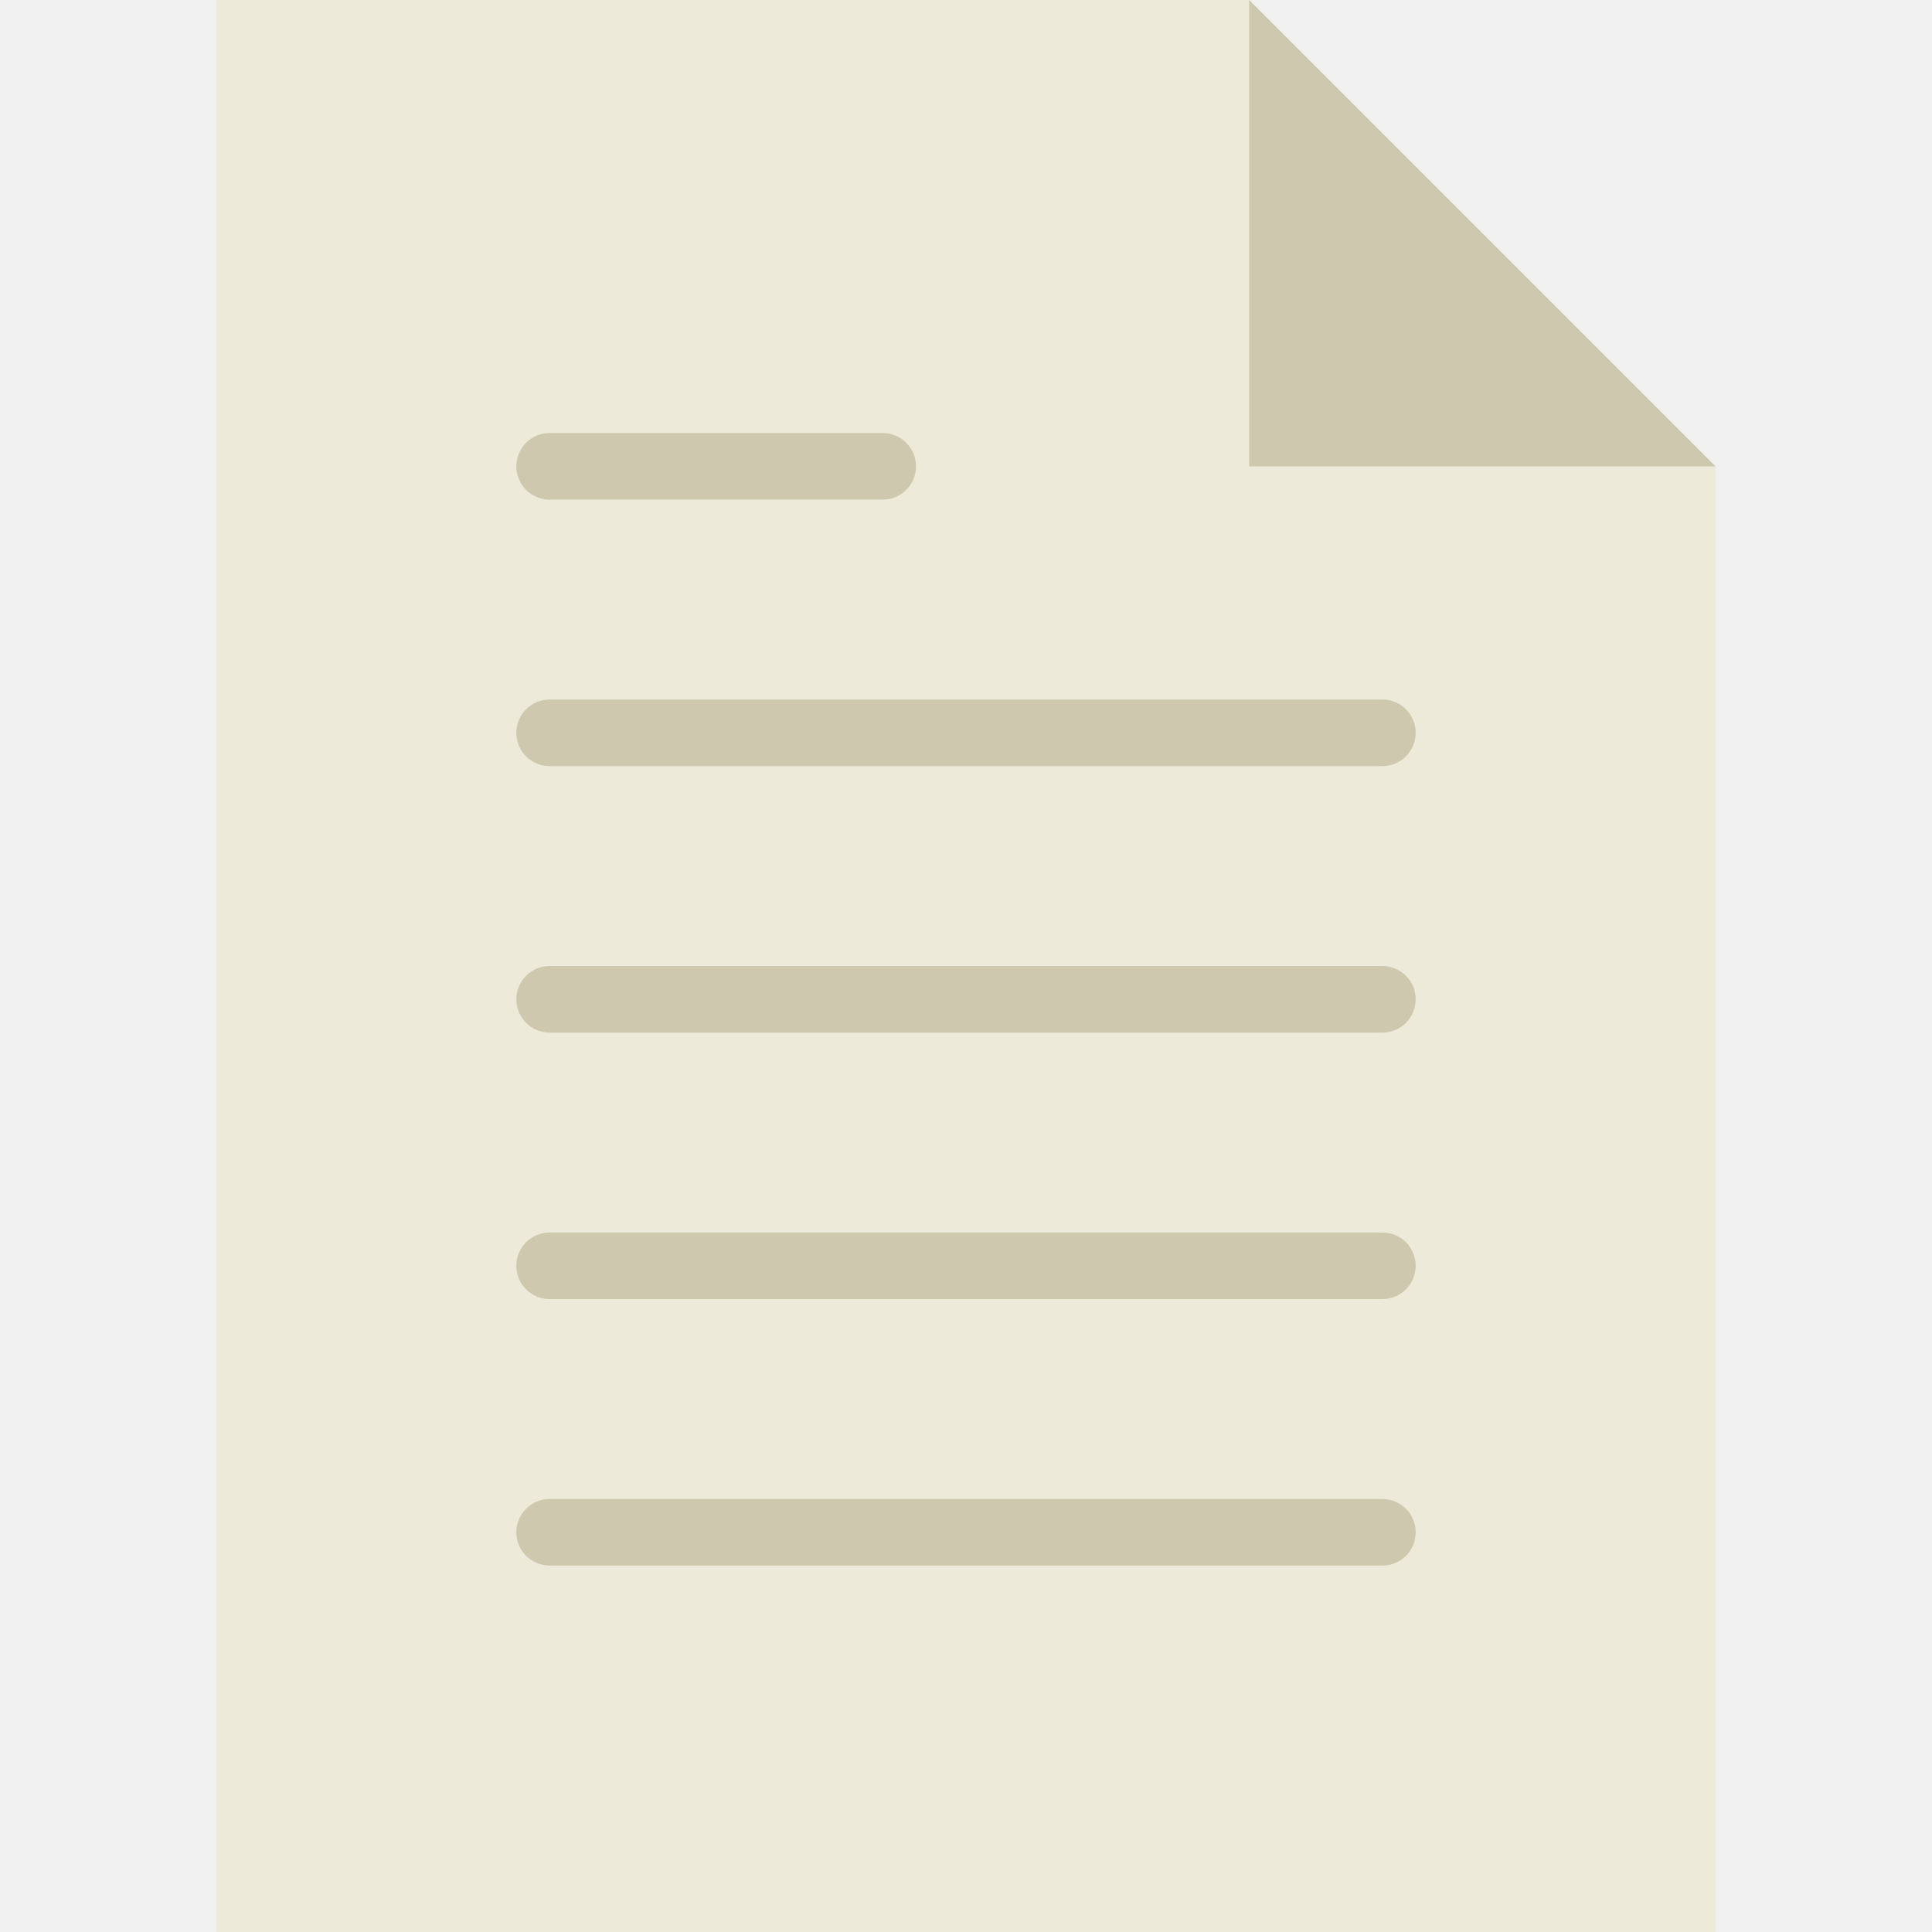
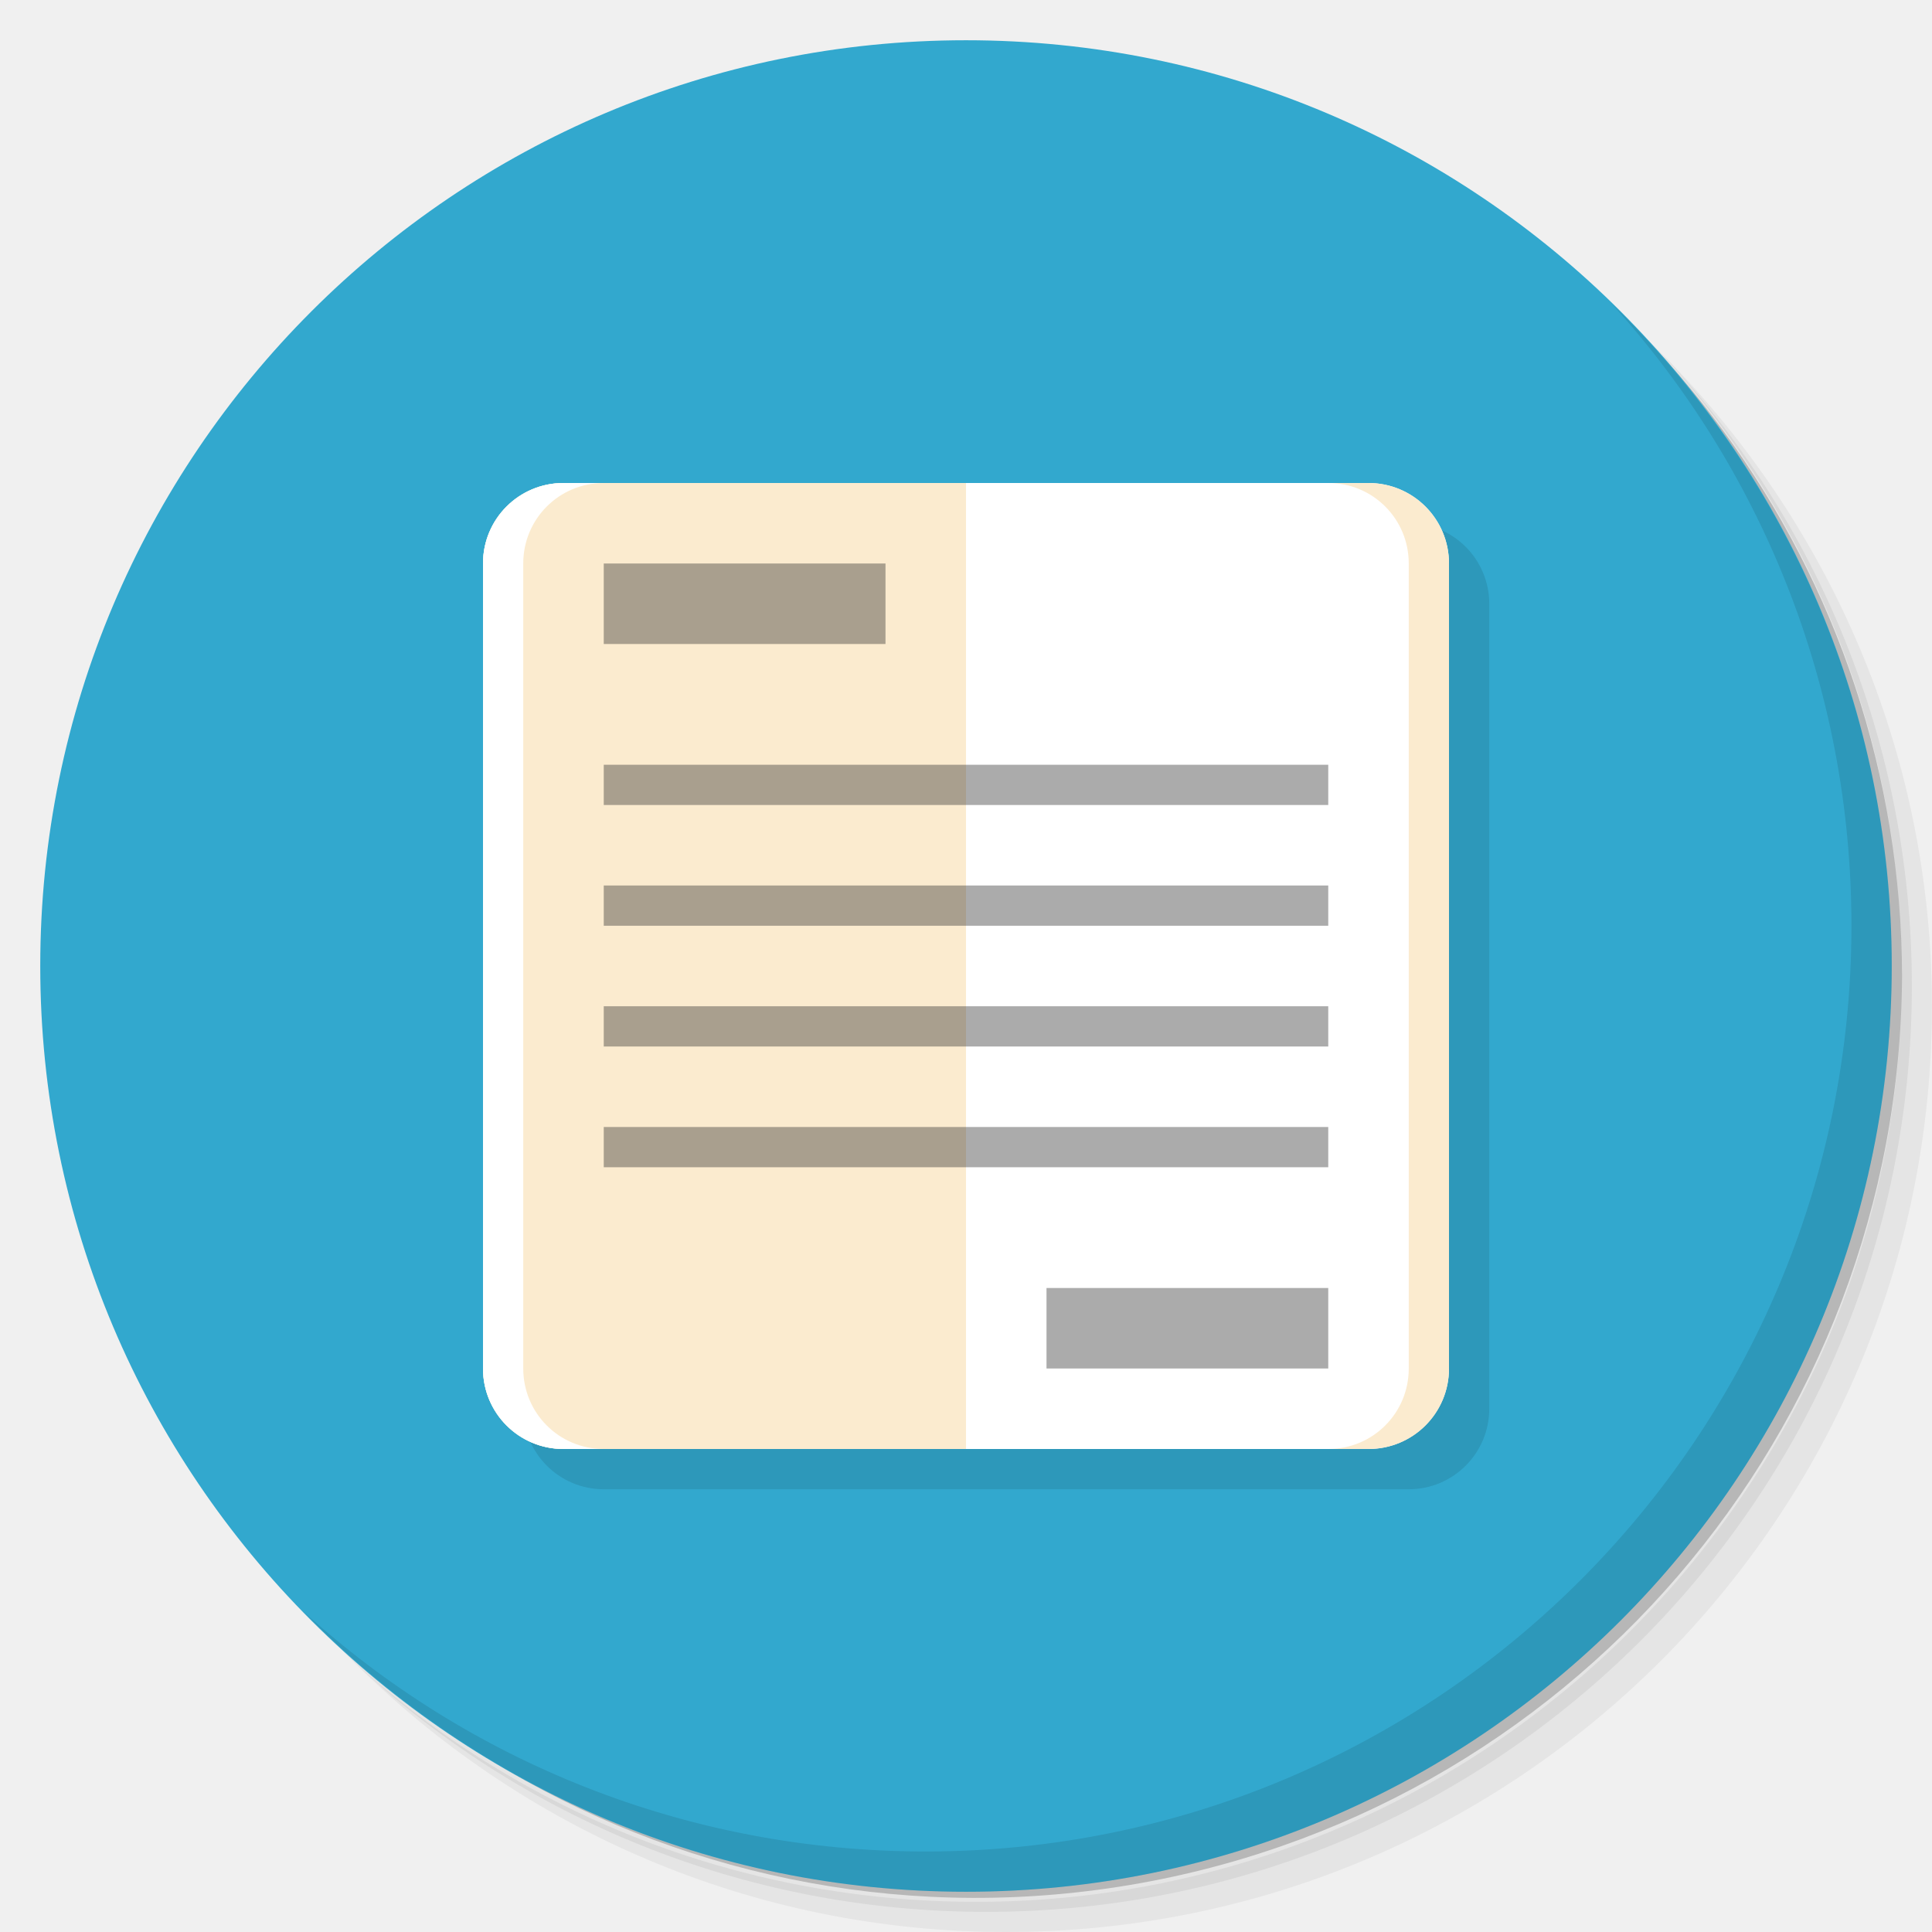
- <svg xmlns="http://www.w3.org/2000/svg" version="1.1" id="Capa_1" x="0px" y="0px" viewBox="0 0 58 58" style="enable-background:new 0 0 58 58;" xml:space="preserve">
-   <polygon style="fill:#EDEADA;" points="51.5,14 37.5,0 6.5,0 6.5,58 51.5,58 " />
+ <svg xmlns="http://www.w3.org/2000/svg" viewBox="0 0 48 48">
+   <defs>
+     <linearGradient id="linearGradient3764" x1="1" x2="47" gradientUnits="userSpaceOnUse" gradientTransform="matrix(0,-1,1,0,-1.5e-6,48)">
+       <stop offset="1" style="stop-color:#32a8ce;stop-opacity:1" />
+       <stop offset="1" style="stop-color:#41afd2;stop-opacity:1" />
+     </linearGradient>
+   </defs>
  <g>
-     <path style="fill:#CEC9AE;" d="M16.5,23h25c0.552,0,1-0.447,1-1s-0.448-1-1-1h-25c-0.552,0-1,0.447-1,1S15.948,23,16.5,23z" />
-     <path style="fill:#CEC9AE;" d="M16.5,15h10c0.552,0,1-0.447,1-1s-0.448-1-1-1h-10c-0.552,0-1,0.447-1,1S15.948,15,16.5,15z" />
-     <path style="fill:#CEC9AE;" d="M41.5,29h-25c-0.552,0-1,0.447-1,1s0.448,1,1,1h25c0.552,0,1-0.447,1-1S42.052,29,41.5,29z" />
-     <path style="fill:#CEC9AE;" d="M41.5,37h-25c-0.552,0-1,0.447-1,1s0.448,1,1,1h25c0.552,0,1-0.447,1-1S42.052,37,41.5,37z" />
-     <path style="fill:#CEC9AE;" d="M41.5,45h-25c-0.552,0-1,0.447-1,1s0.448,1,1,1h25c0.552,0,1-0.447,1-1S42.052,45,41.5,45z" />
+     <path d="m 36.31 5 c 5.859 4.062 9.688 10.831 9.688 18.5 c 0 12.426 -10.07 22.5 -22.5 22.5 c -7.669 0 -14.438 -3.828 -18.5 -9.688 c 1.037 1.822 2.306 3.499 3.781 4.969 c 4.085 3.712 9.514 5.969 15.469 5.969 c 12.703 0 23 -10.298 23 -23 c 0 -5.954 -2.256 -11.384 -5.969 -15.469 c -1.469 -1.475 -3.147 -2.744 -4.969 -3.781 z m 4.969 3.781 c 3.854 4.113 6.219 9.637 6.219 15.719 c 0 12.703 -10.297 23 -23 23 c -6.081 0 -11.606 -2.364 -15.719 -6.219 c 4.16 4.144 9.883 6.719 16.219 6.719 c 12.703 0 23 -10.298 23 -23 c 0 -6.335 -2.575 -12.06 -6.719 -16.219 z" style="opacity:0.05" />
+     <path d="m 41.28 8.781 c 3.712 4.085 5.969 9.514 5.969 15.469 c 0 12.703 -10.297 23 -23 23 c -5.954 0 -11.384 -2.256 -15.469 -5.969 c 4.113 3.854 9.637 6.219 15.719 6.219 c 12.703 0 23 -10.298 23 -23 c 0 -6.081 -2.364 -11.606 -6.219 -15.719 z" style="opacity:0.1" />
+     <path d="m 31.25 2.375 c 8.615 3.154 14.75 11.417 14.75 21.13 c 0 12.426 -10.07 22.5 -22.5 22.5 c -9.708 0 -17.971 -6.135 -21.12 -14.75 a 23 23 0 0 0 44.875 -7 a 23 23 0 0 0 -16 -21.875 z" style="opacity:0.2" />
  </g>
-   <polygon style="fill:#CEC9AE;" points="37.5,0 37.5,14 51.5,14 " />
  <g>
- </g>
+     <path d="m 24 1 c 12.703 0 23 10.297 23 23 c 0 12.703 -10.297 23 -23 23 -12.703 0 -23 -10.297 -23 -23 0 -12.703 10.297 -23 23 -23 z" style="fill:url(#linearGradient3764);fill-opacity:1" />
+   </g>
  <g>
- </g>
+     <g>
+       <g transform="translate(1,1)">
+         <g style="opacity:0.1">
+           <g>
+             <path d="m 14 12 l 20 0 c 1.105 0 2 0.895 2 2 l 0 20 c 0 1.105 -0.895 2 -2 2 l -20 0 c -1.105 0 -2 -0.895 -2 -2 l 0 -20 c 0 -1.105 0.895 -2 2 -2 m 0 0" style="fill:#000;fill-opacity:1;stroke:none;fill-rule:nonzero" />
+           </g>
+         </g>
+       </g>
+     </g>
+   </g>
  <g>
- </g>
+     <g>
+       <g>
+         <path d="m 14 12 20 0 c 1.105 0 2 0.895 2 2 l 0 20 c 0 1.105 -0.895 2 -2 2 l -20 0 c -1.105 0 -2 -0.895 -2 -2 l 0 -20 c 0 -1.105 0.895 -2 2 -2 m 0 0" style="fill:#fff;fill-opacity:1;stroke:none;fill-rule:nonzero" />
+         <path d="m 14 12 c -1.109 0 -2 0.891 -2 2 l 0 20 c 0 1.109 0.891 2 2 2 l 10 0 0 -24 m -10 0" style="fill:#fbebcf;fill-opacity:1;stroke:none;fill-rule:nonzero" />
+         <path d="m 14 12 c -1.109 0 -2 0.891 -2 2 l 0 20 c 0 1.109 0.891 2 2 2 l 1 0 c -1.109 0 -2 -0.891 -2 -2 l 0 -20 c 0 -1.109 0.891 -2 2 -2 m -1 0" style="fill:#fff;fill-opacity:1;stroke:none;fill-rule:nonzero" />
+         <path d="m 33 12 c 1.109 0 2 0.891 2 2 l 0 20 c 0 1.109 -0.891 2 -2 2 l 1 0 c 1.109 0 2 -0.891 2 -2 l 0 -20 c 0 -1.109 -0.891 -2 -2 -2 m -1 0" style="fill:#fbebcf;fill-opacity:1;stroke:none;fill-rule:nonzero" />
+         <path d="m 15 14 7 0 0 2 -7 0 m 0 -2" style="fill:#2d2d2d;fill-opacity:0.4;stroke:none;fill-rule:nonzero" />
+         <path d="m 26 32 7 0 0 2 -7 0 m 0 -2" style="fill:#2d2d2d;fill-opacity:0.4;stroke:none;fill-rule:nonzero" />
+         <path d="m 15 19 18 0 0 1 -18 0 m 0 -1" style="fill:#2d2d2d;fill-opacity:0.4;stroke:none;fill-rule:nonzero" />
+         <path d="m 15 22 18 0 0 1 -18 0 m 0 -1" style="fill:#2d2d2d;fill-opacity:0.4;stroke:none;fill-rule:nonzero" />
+         <path d="m 15 25 18 0 0 1 -18 0 m 0 -1" style="fill:#2d2d2d;fill-opacity:0.4;stroke:none;fill-rule:nonzero" />
+         <path d="m 15 28 18 0 0 1 -18 0 m 0 -1" style="fill:#2d2d2d;fill-opacity:0.4;stroke:none;fill-rule:nonzero" />
+       </g>
+     </g>
+   </g>
  <g>
- </g>
-   <g>
- </g>
-   <g>
- </g>
-   <g>
- </g>
-   <g>
- </g>
-   <g>
- </g>
-   <g>
- </g>
-   <g>
- </g>
-   <g>
- </g>
-   <g>
- </g>
-   <g>
- </g>
-   <g>
- </g>
+     <path d="m 40.03 7.531 c 3.712 4.084 5.969 9.514 5.969 15.469 0 12.703 -10.297 23 -23 23 c -5.954 0 -11.384 -2.256 -15.469 -5.969 4.178 4.291 10.01 6.969 16.469 6.969 c 12.703 0 23 -10.298 23 -23 0 -6.462 -2.677 -12.291 -6.969 -16.469 z" style="opacity:0.1" />
+   </g>
</svg>
